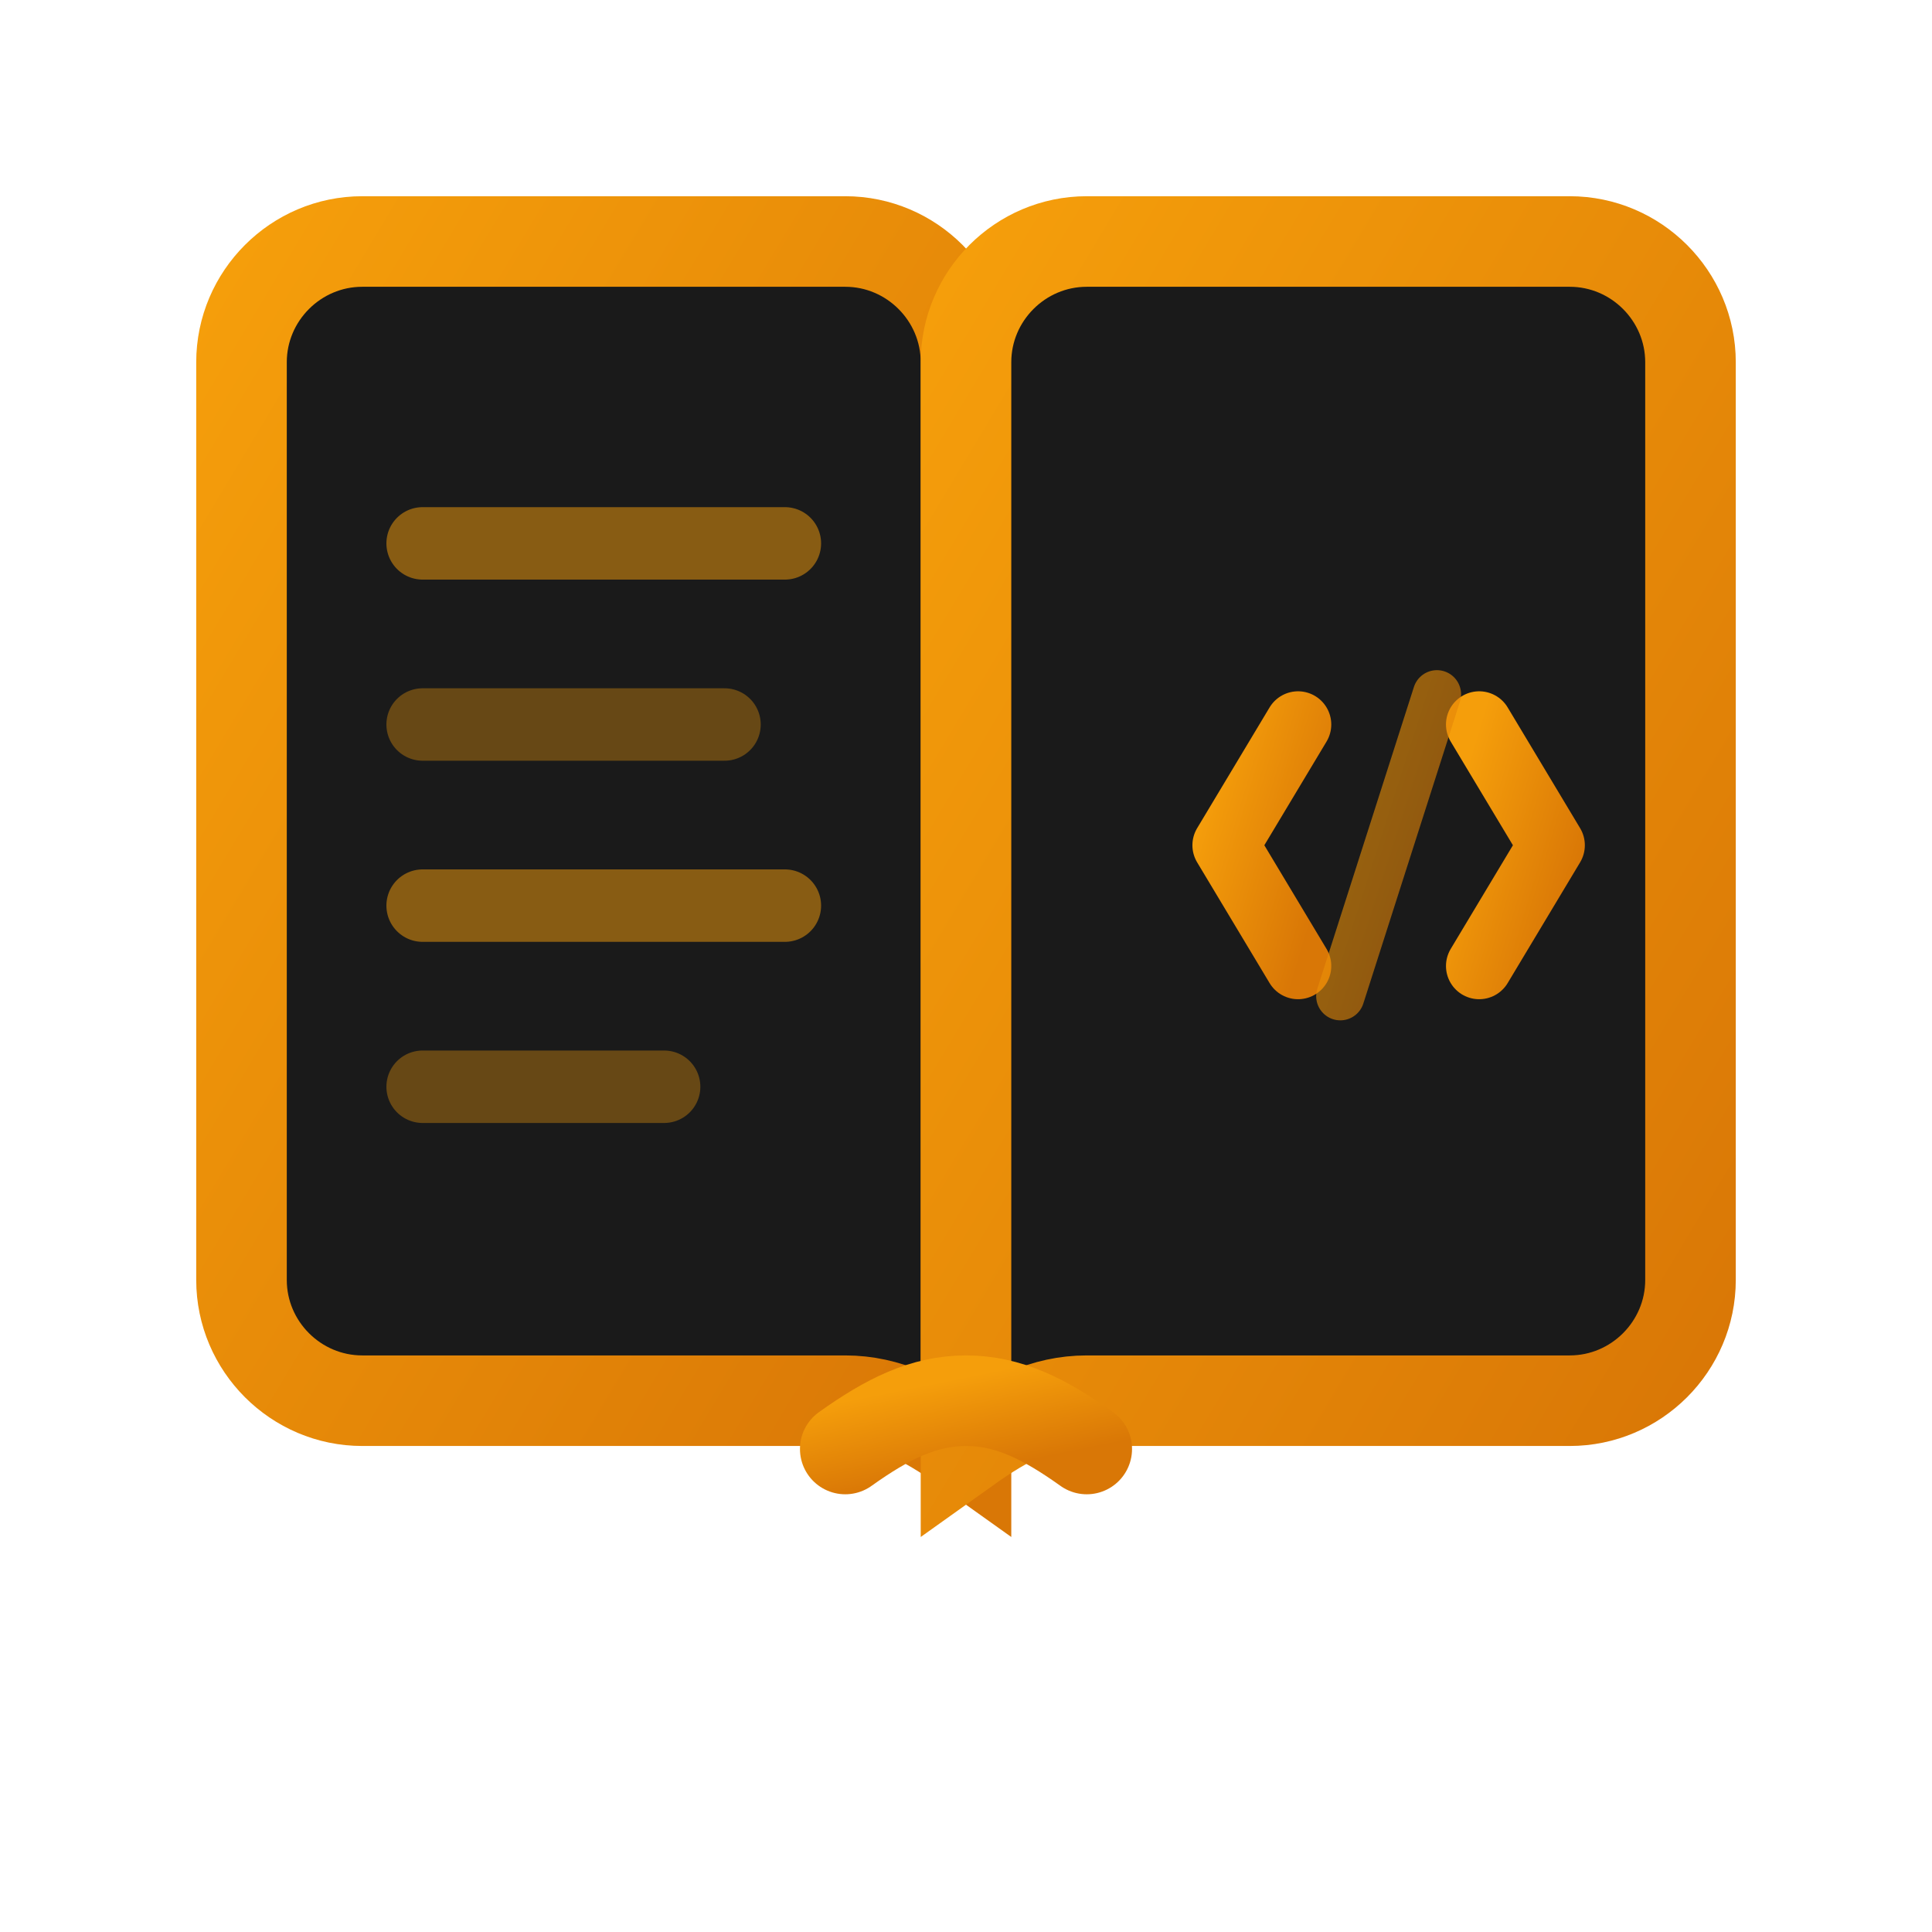
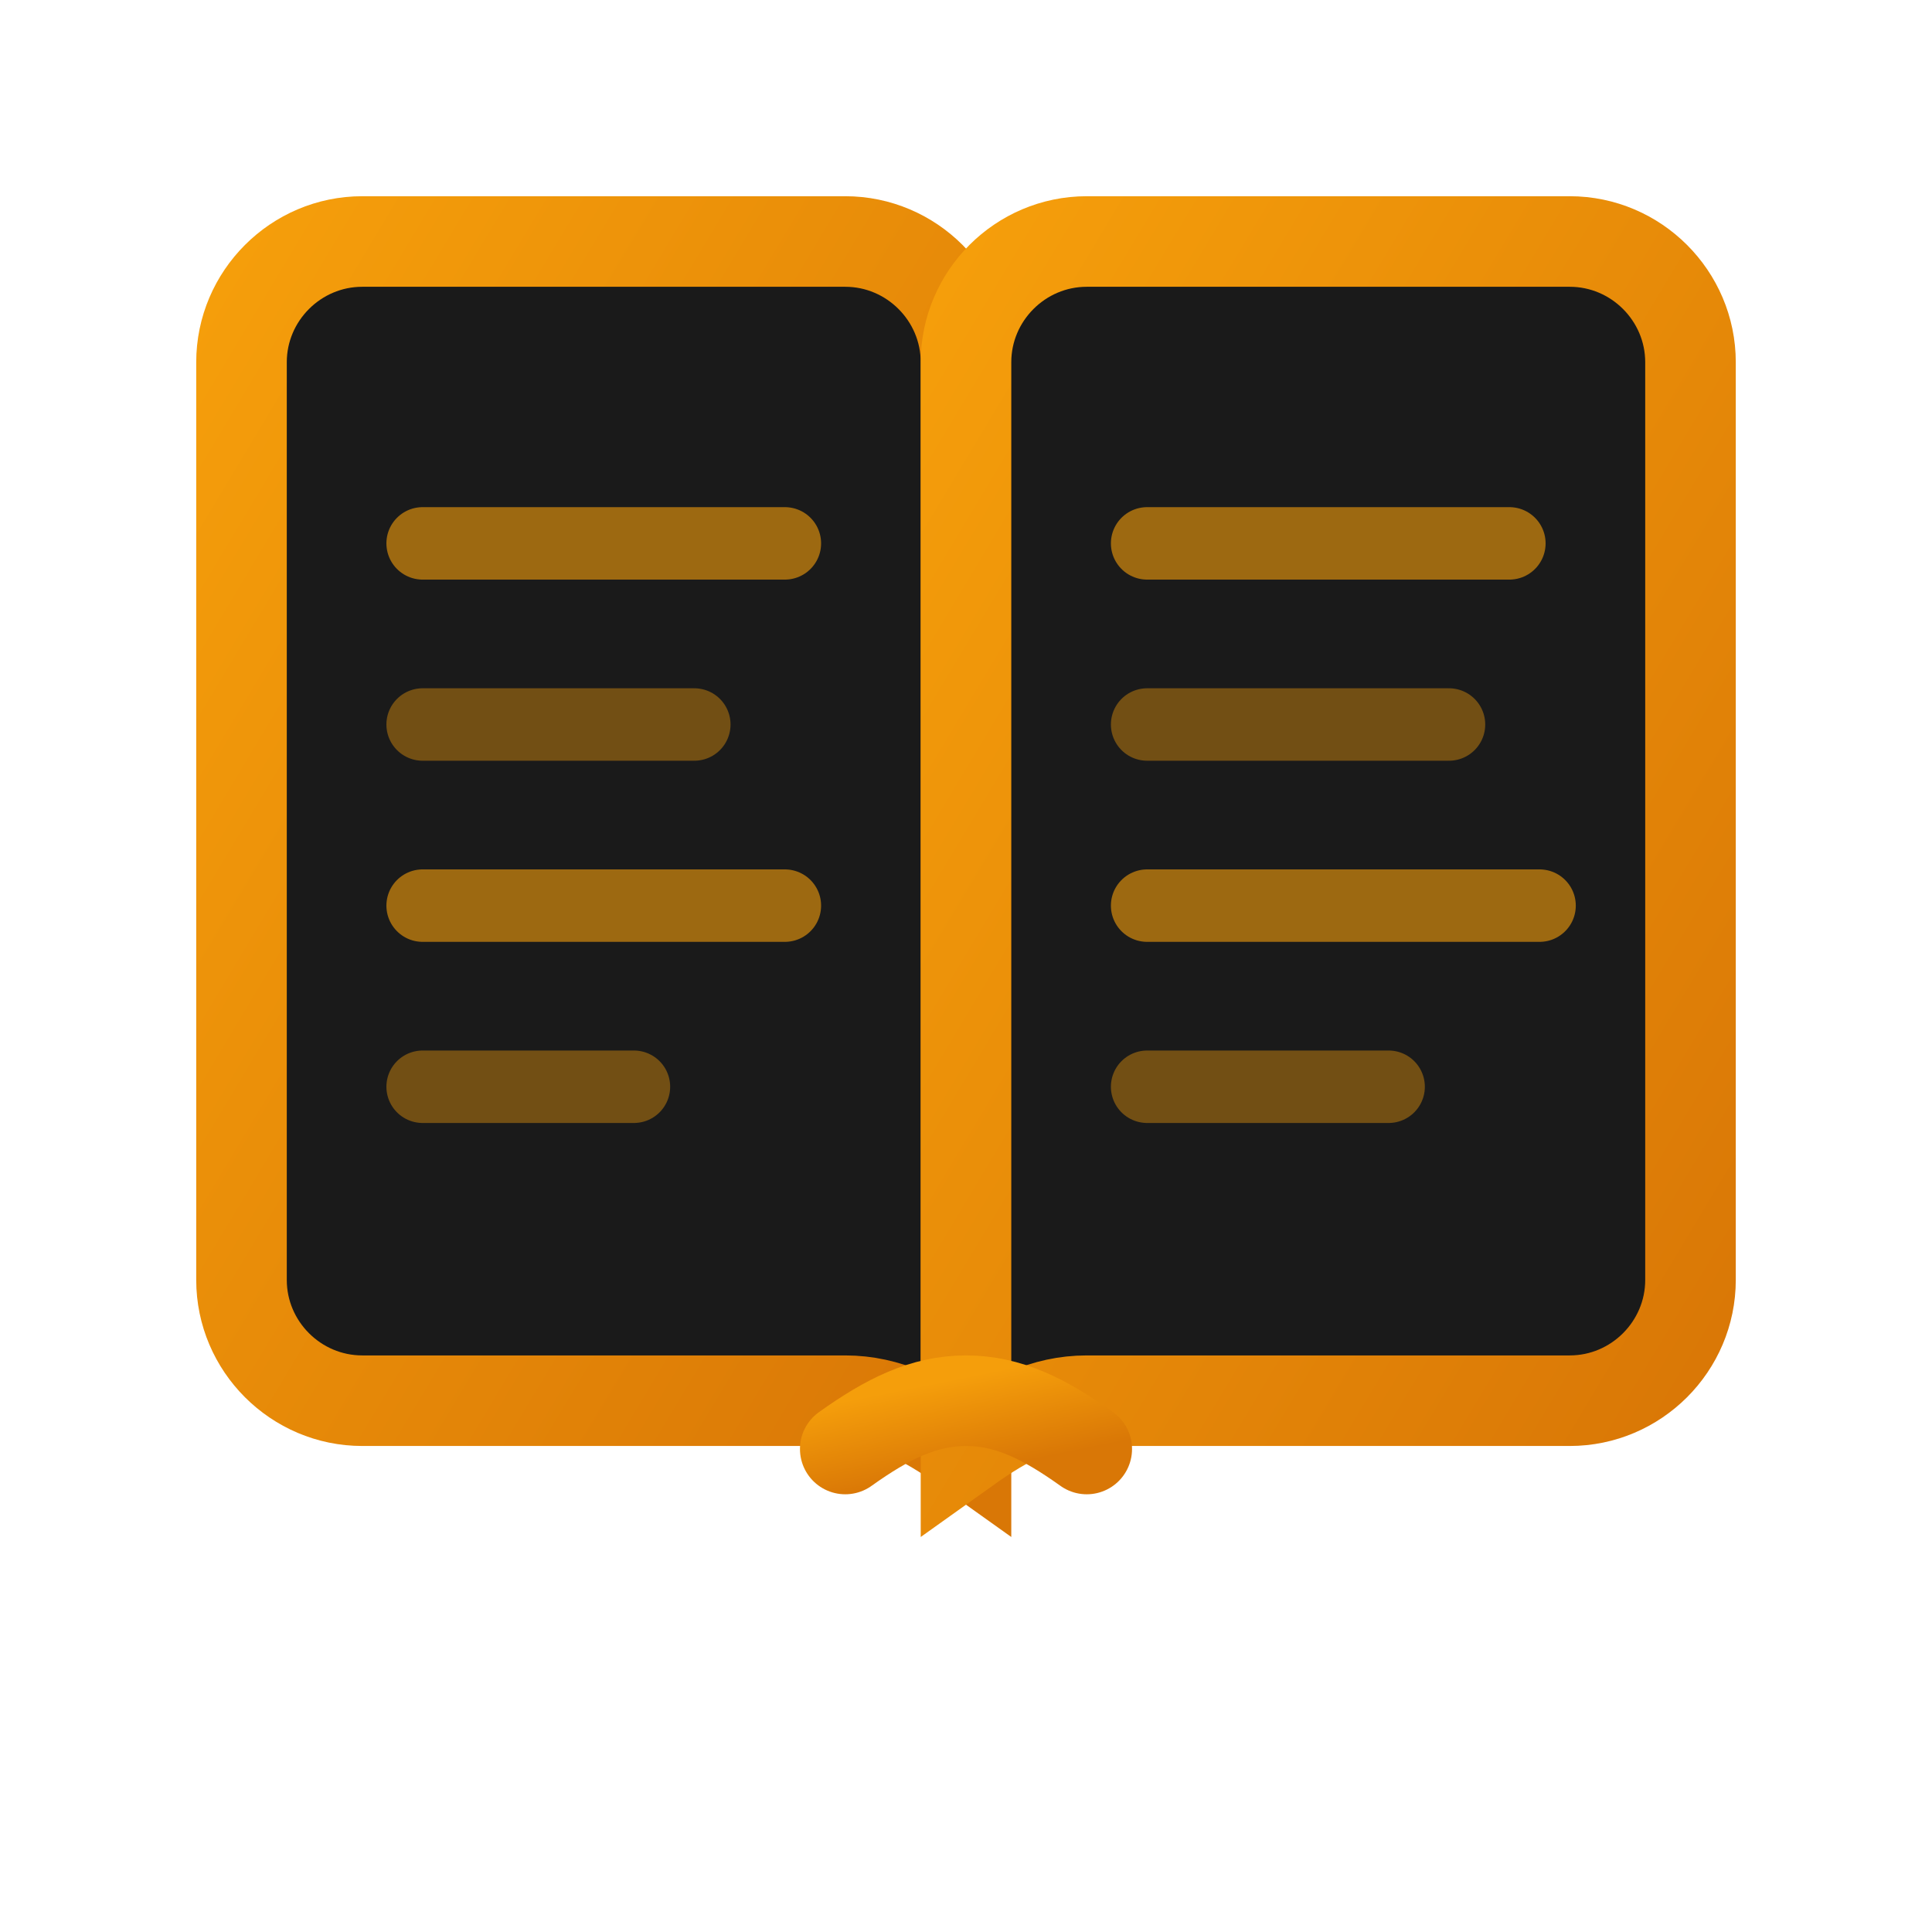
<svg xmlns="http://www.w3.org/2000/svg" viewBox="0 0 32 32">
  <defs>
    <linearGradient id="g" x1="0%" y1="0%" x2="100%" y2="100%">
      <stop offset="0%" stop-color="#F59E0B" />
      <stop offset="100%" stop-color="#D97706" />
    </linearGradient>
  </defs>
  <path d="M4 6C4 4.9 4.9 4 6 4h8c1.1 0 2 .9 2 2v18c-.7-.5-1.3-.8-2-.8H6c-1.1 0-2-.9-2-2V6z" fill="#1A1A1A" stroke="url(#g)" stroke-width="1.5" />
  <path d="M28 6c0-1.1-.9-2-2-2h-8c-1.1 0-2 .9-2 2v18c.7-.5 1.3-.8 2-.8h8c1.1 0 2-.9 2-2V6z" fill="#1A1A1A" stroke="url(#g)" stroke-width="1.5" />
  <path d="M14 24c.7-.5 1.3-.8 2-.8.7 0 1.3.3 2 .8" fill="none" stroke="url(#g)" stroke-width="1.5" stroke-linecap="round" />
-   <line x1="7" y1="9" x2="13" y2="9" stroke="#F59E0B" stroke-width="1.2" stroke-linecap="round" opacity="0.5" />
-   <line x1="7" y1="12" x2="12" y2="12" stroke="#F59E0B" stroke-width="1.2" stroke-linecap="round" opacity="0.35" />
-   <line x1="7" y1="15" x2="13" y2="15" stroke="#F59E0B" stroke-width="1.2" stroke-linecap="round" opacity="0.5" />
-   <line x1="7" y1="18" x2="11" y2="18" stroke="#F59E0B" stroke-width="1.2" stroke-linecap="round" opacity="0.35" />
-   <path d="M21.5 12l-1.2 2 1.2 2" fill="none" stroke="url(#g)" stroke-width="1.1" stroke-linecap="round" stroke-linejoin="round" />
-   <path d="M24.5 12l1.2 2-1.2 2" fill="none" stroke="url(#g)" stroke-width="1.1" stroke-linecap="round" stroke-linejoin="round" />
-   <line x1="23.8" y1="11.5" x2="22.2" y2="16.5" stroke="url(#g)" stroke-width="0.8" stroke-linecap="round" opacity="0.6" />
+   <line x1="7" y1="9" x2="13" y2="9" stroke="#F59E0B" stroke-width="1.2" stroke-linecap="round" opacity="0.6" />
+   <line x1="7" y1="12" x2="11.5" y2="12" stroke="#F59E0B" stroke-width="1.2" stroke-linecap="round" opacity="0.4" />
+   <line x1="7" y1="15" x2="13" y2="15" stroke="#F59E0B" stroke-width="1.2" stroke-linecap="round" opacity="0.6" />
+   <line x1="7" y1="18" x2="10.5" y2="18" stroke="#F59E0B" stroke-width="1.2" stroke-linecap="round" opacity="0.4" />
+   <line x1="19" y1="9" x2="25" y2="9" stroke="#F59E0B" stroke-width="1.2" stroke-linecap="round" opacity="0.6" />
+   <line x1="19" y1="12" x2="24" y2="12" stroke="#F59E0B" stroke-width="1.2" stroke-linecap="round" opacity="0.4" />
+   <line x1="19" y1="15" x2="25.5" y2="15" stroke="#F59E0B" stroke-width="1.2" stroke-linecap="round" opacity="0.6" />
+   <line x1="19" y1="18" x2="23" y2="18" stroke="#F59E0B" stroke-width="1.2" stroke-linecap="round" opacity="0.4" />
</svg>
